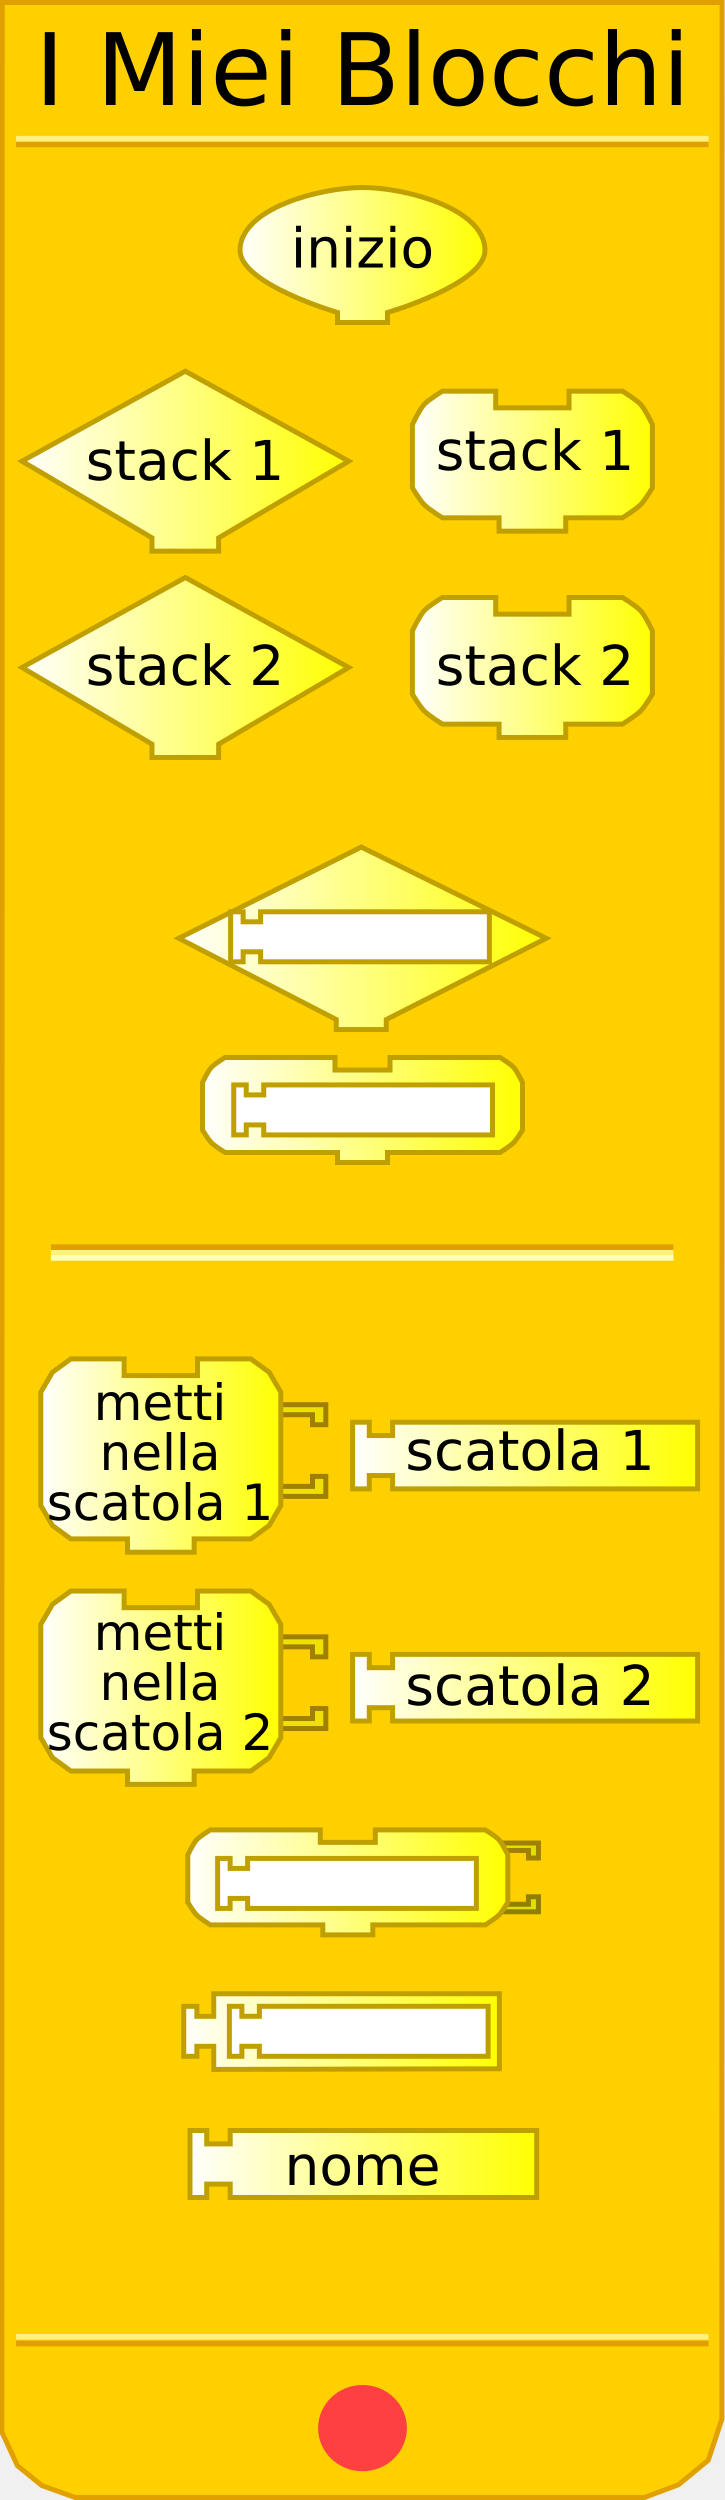
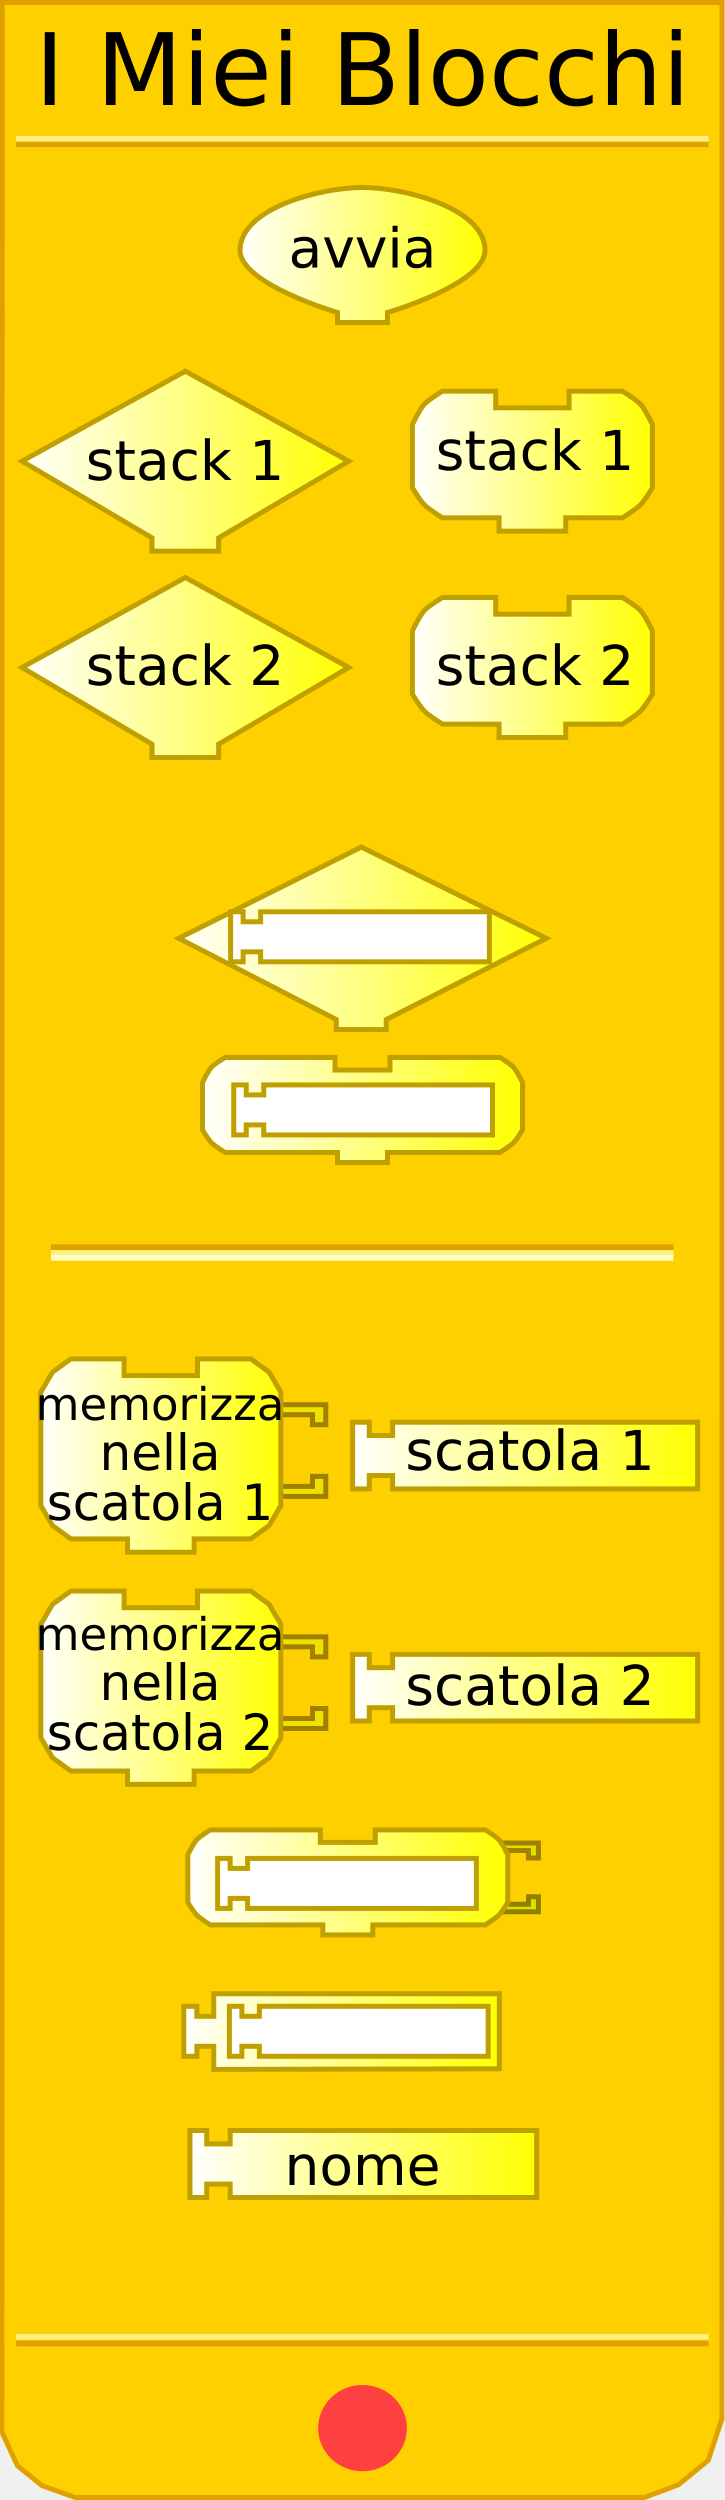
<svg xmlns="http://www.w3.org/2000/svg" xmlns:xlink="http://www.w3.org/1999/xlink" version="1.0" width="145" height="500" id="svg2">
  <defs id="defs92">
    <linearGradient id="linearGradient3239">
      <stop id="stop3241" style="stop-color:#ffffff;stop-opacity:1" offset="0" />
      <stop id="stop3243" style="stop-color:#ffff00;stop-opacity:1" offset="1" />
    </linearGradient>
    <linearGradient x1="47.5" y1="46.559" x2="97.5" y2="46.559" id="linearGradient3245" xlink:href="#linearGradient3239" gradientUnits="userSpaceOnUse" gradientTransform="translate(0,4.441294)" />
    <linearGradient x1="3.895" y1="74.403" x2="70.231" y2="74.403" id="linearGradient3253" xlink:href="#linearGradient3239" gradientUnits="userSpaceOnUse" gradientTransform="translate(0,17.83573)" />
    <linearGradient x1="81.979" y1="74.403" x2="130.982" y2="74.403" id="linearGradient3261" xlink:href="#linearGradient3239" gradientUnits="userSpaceOnUse" gradientTransform="translate(0,17.83573)" />
    <linearGradient x1="3.895" y1="115.663" x2="70.231" y2="115.663" id="linearGradient3269" xlink:href="#linearGradient3239" gradientUnits="userSpaceOnUse" gradientTransform="translate(0,17.83573)" />
    <linearGradient x1="81.979" y1="115.663" x2="130.982" y2="115.663" id="linearGradient3277" xlink:href="#linearGradient3239" gradientUnits="userSpaceOnUse" gradientTransform="translate(0,17.83573)" />
    <linearGradient x1="35.25" y1="145.676" x2="109.75" y2="145.676" id="linearGradient3285" xlink:href="#linearGradient3239" gradientUnits="userSpaceOnUse" gradientTransform="translate(0,41.9838)" />
    <linearGradient x1="40" y1="180.016" x2="105" y2="180.016" id="linearGradient3293" xlink:href="#linearGradient3239" gradientUnits="userSpaceOnUse" gradientTransform="translate(0,41.9838)" />
    <linearGradient x1="7.66" y1="226.226" x2="56.662" y2="226.226" id="linearGradient3301" xlink:href="#linearGradient3239" gradientUnits="userSpaceOnUse" gradientTransform="translate(0,64.88299)" />
    <linearGradient x1="70.023" y1="226.226" x2="140.026" y2="226.226" id="linearGradient3309" xlink:href="#linearGradient3239" gradientUnits="userSpaceOnUse" gradientTransform="translate(0,64.88299)" />
    <linearGradient x1="7.66" y1="272.654" x2="56.662" y2="272.654" id="linearGradient3317" xlink:href="#linearGradient3239" gradientUnits="userSpaceOnUse" gradientTransform="translate(0,64.88299)" />
    <linearGradient x1="70.023" y1="272.654" x2="140.026" y2="272.654" id="linearGradient3325" xlink:href="#linearGradient3239" gradientUnits="userSpaceOnUse" gradientTransform="translate(0,64.88299)" />
    <linearGradient x1="37.062" y1="311.595" x2="102.062" y2="311.595" id="linearGradient3333" xlink:href="#linearGradient3239" gradientUnits="userSpaceOnUse" gradientTransform="translate(0,64.88299)" />
    <linearGradient x1="36.249" y1="341.438" x2="100.374" y2="341.438" id="linearGradient3341" xlink:href="#linearGradient3239" gradientUnits="userSpaceOnUse" gradientTransform="translate(0,64.88299)" />
    <linearGradient x1="37.495" y1="367.917" x2="107.84" y2="367.917" id="linearGradient3349" xlink:href="#linearGradient3239" gradientUnits="userSpaceOnUse" gradientTransform="translate(0,64.88299)" />
    <linearGradient x1="9.813" y1="399.423" x2="67.876" y2="399.423" id="linearGradient3357" xlink:href="#linearGradient3239" gradientUnits="userSpaceOnUse" />
    <linearGradient x1="9.813" y1="399.423" x2="67.876" y2="399.423" id="linearGradient3359" xlink:href="#linearGradient3239" gradientUnits="userSpaceOnUse" />
    <linearGradient x1="9.813" y1="399.423" x2="67.876" y2="399.423" id="linearGradient3361" xlink:href="#linearGradient3239" gradientUnits="userSpaceOnUse" />
    <linearGradient x1="9.813" y1="399.423" x2="67.876" y2="399.423" id="linearGradient3363" xlink:href="#linearGradient3239" gradientUnits="userSpaceOnUse" />
    <linearGradient x1="9.813" y1="399.423" x2="67.876" y2="399.423" id="linearGradient3365" xlink:href="#linearGradient3239" gradientUnits="userSpaceOnUse" />
    <linearGradient x1="9.813" y1="399.423" x2="67.876" y2="399.423" id="linearGradient3367" xlink:href="#linearGradient3239" gradientUnits="userSpaceOnUse" />
    <linearGradient x1="9.813" y1="399.423" x2="67.876" y2="399.423" id="linearGradient3371" xlink:href="#linearGradient3239" gradientUnits="userSpaceOnUse" gradientTransform="translate(-1.571244,4.74717)" />
    <linearGradient x1="9.813" y1="399.423" x2="67.876" y2="399.423" id="linearGradient3374" xlink:href="#linearGradient3239" gradientUnits="userSpaceOnUse" gradientTransform="translate(-1.571244,4.74717)" />
    <linearGradient x1="64.812" y1="396.17" x2="134.815" y2="396.17" id="linearGradient3385" xlink:href="#linearGradient3239" gradientUnits="userSpaceOnUse" />
    <linearGradient x1="64.812" y1="396.17" x2="134.815" y2="396.17" id="linearGradient3387" xlink:href="#linearGradient3239" gradientUnits="userSpaceOnUse" />
    <linearGradient x1="64.812" y1="396.17" x2="134.815" y2="396.17" id="linearGradient3389" xlink:href="#linearGradient3239" gradientUnits="userSpaceOnUse" />
    <linearGradient x1="64.812" y1="396.17" x2="134.815" y2="396.17" id="linearGradient3393" xlink:href="#linearGradient3239" gradientUnits="userSpaceOnUse" gradientTransform="translate(5.210508,8)" />
    <linearGradient x1="64.812" y1="396.17" x2="134.815" y2="396.17" id="linearGradient3396" xlink:href="#linearGradient3239" gradientUnits="userSpaceOnUse" gradientTransform="translate(5.210508,8)" />
    <linearGradient x1="8.242" y1="444.332" x2="57.245" y2="444.332" id="linearGradient3404" xlink:href="#linearGradient3239" gradientUnits="userSpaceOnUse" />
    <linearGradient x1="81.979" y1="444.332" x2="130.982" y2="444.332" id="linearGradient3412" xlink:href="#linearGradient3239" gradientUnits="userSpaceOnUse" />
  </defs>
  <path d="M 0.434,0.5 L 0.372,486.41 L 3.496,493.143 L 8.37,497.107 L 15.031,499.503 L 128.856,499.503 L 135.705,496.939 L 141.654,492.047 L 144.378,483.792 L 144.416,0.5 L 0.434,0.5 z" id="path23" style="fill:#ffd000;fill-opacity:1;stroke:#e0a000;stroke-width:1px;stroke-opacity:1" />
  <rect width="123.5" height="0.14" x="10.691" y="249.359" id="rect25" style="opacity:1;fill:#ffd000;fill-opacity:1;stroke:#e0a000;stroke-width:1;stroke-opacity:1" />
  <rect width="123.5" height="0.14" x="10.691" y="250.499" id="rect27" style="opacity:1;fill:#ffd000;fill-opacity:1;stroke:#fff080;stroke-width:1;stroke-opacity:1" />
  <rect width="123.5" height="0.14" x="10.691" y="251.498" id="rect29" style="opacity:1;fill:#ffd000;fill-opacity:1;stroke:#ffffc4;stroke-width:1;stroke-opacity:1" />
  <rect width="137.5" height="0.14" x="3.715" y="-28.932" transform="scale(1,-1)" id="rect31" style="opacity:1;fill:#ffd000;fill-opacity:1;stroke:#e0a000;stroke-width:1;stroke-opacity:1" />
  <rect width="137.5" height="0.14" x="3.715" y="-27.816" transform="scale(1,-1)" id="rect33" style="opacity:1;fill:#ffd000;fill-opacity:1;stroke:#fff080;stroke-width:1;stroke-opacity:1" />
  <rect width="137.5" height="0.14" x="3.715" y="-468.771" transform="scale(1,-1)" id="rect35" style="opacity:1;fill:#ffd000;fill-opacity:1;stroke:#e0a000;stroke-width:1;stroke-opacity:1" />
  <rect width="137.5" height="0.14" x="3.715" y="-467.432" transform="scale(1,-1)" id="rect37" style="opacity:1;fill:#ffd000;fill-opacity:1;stroke:#fff080;stroke-width:1;stroke-opacity:1" />
  <path d="M 79.5,438.375 C 79.5,442.862 75.75,446.5 71.125,446.5 C 66.5,446.5 62.75,442.862 62.75,438.375 C 62.75,433.888 66.5,430.25 71.125,430.25 C 75.75,430.25 79.5,433.888 79.5,438.375 L 79.5,438.375 z" transform="translate(1.375,47.25098)" id="path39" style="fill:#ff4040;fill-opacity:1;stroke:#ff4040;stroke-width:1;stroke-opacity:1" />
  <text id="text41" style="font-size:12px;font-variant:normal;font-weight:bold;text-align:start;text-anchor:start;fill:#ffffff;fill-opacity:1;stroke:none;stroke-width:1px;stroke-opacity:1;font-family:Bitstream Vera Sans">
    <tspan style="font-size:12px">X</tspan>
  </text>
  <text style="font-size:12px;text-align:center;text-anchor:middle;font-family:Bitstream Vera Sans">
    <tspan x="72.5" y="21" id="tspan47" style="font-size:20px">I Miei Blocchi</tspan>
  </text>
  <path d="M 69.731,92.238 L 69.731,92.238 L 43.73,107.572 L 43.73,107.572 L 43.73,110.239 L 30.396,110.239 L 30.396,107.572 C 30.396,107.572 4.395,92.238 4.395,92.238 C 4.395,92.238 37.063,74.237 37.063,74.237 C 37.063,74.237 69.731,92.238 69.731,92.238 z" id="path49" style="fill:url(#linearGradient3253);fill-opacity:1;stroke:#c0a000;stroke-width:1;stroke-opacity:1" />
  <text style="font-size:12px;text-align:center;text-anchor:middle;font-family:Bitstream Vera Sans">
    <tspan x="37" y="96" id="tspan53" style="font-size:11px">stack 1</tspan>
  </text>
  <path d="M 113.814,78.238 C 124.481,78.238 124.481,78.238 124.481,78.238 C 124.481,78.238 127.236,79.895 128.148,80.904 C 129.08,81.935 130.482,84.905 130.482,84.905 L 130.482,97.572 C 130.482,97.572 129.004,100.034 128.148,100.905 C 127.195,101.876 124.481,103.572 124.481,103.572 L 113.148,103.572 L 113.148,103.572 L 113.148,106.239 L 99.814,106.239 L 99.814,103.572 L 88.48,103.572 C 88.48,103.572 85.766,101.876 84.813,100.905 C 83.957,100.034 82.479,97.572 82.479,97.572 L 82.479,84.905 C 82.479,84.905 83.881,81.935 84.813,80.904 C 85.725,79.895 88.48,78.238 88.48,78.238 L 99.147,78.238 L 99.147,81.571 L 113.814,81.571 L 113.814,78.238 z" id="path55" style="fill:url(#linearGradient3261);fill-opacity:1;stroke:#c0a000;stroke-width:1;stroke-opacity:1" />
  <text style="font-size:12px;text-align:center;text-anchor:middle;font-family:Bitstream Vera Sans">
    <tspan x="107" y="94" id="tspan59" style="font-size:11px">stack 1</tspan>
  </text>
  <path d="M 69.731,133.499 L 69.731,133.499 L 43.73,148.833 L 43.73,148.833 L 43.73,151.5 L 30.396,151.5 L 30.396,148.833 C 30.396,148.833 4.395,133.499 4.395,133.499 C 4.395,133.499 37.063,115.498 37.063,115.498 C 37.063,115.498 69.731,133.499 69.731,133.499 z" id="path61" style="fill:url(#linearGradient3269);fill-opacity:1;stroke:#c0a000;stroke-width:1;stroke-opacity:1" />
  <text style="font-size:12px;text-align:center;text-anchor:middle;font-family:Bitstream Vera Sans">
    <tspan x="37" y="137" id="tspan65" style="font-size:11px">stack 2</tspan>
  </text>
  <path d="M 113.814,119.498 C 124.481,119.498 124.481,119.498 124.481,119.498 C 124.481,119.498 127.236,121.156 128.148,122.165 C 129.08,123.196 130.482,126.165 130.482,126.165 L 130.482,138.833 C 130.482,138.833 129.004,141.295 128.148,142.166 C 127.195,143.137 124.481,144.833 124.481,144.833 L 113.148,144.833 L 113.148,144.833 L 113.148,147.5 L 99.814,147.5 L 99.814,144.833 L 88.48,144.833 C 88.48,144.833 85.766,143.137 84.813,142.166 C 83.957,141.295 82.479,138.833 82.479,138.833 L 82.479,126.165 C 82.479,126.165 83.881,123.196 84.813,122.165 C 85.725,121.156 88.48,119.498 88.48,119.498 L 99.147,119.498 L 99.147,122.832 L 113.814,122.832 L 113.814,119.498 z" id="path67" style="fill:url(#linearGradient3277);fill-opacity:1;stroke:#c0a000;stroke-width:1;stroke-opacity:1" />
  <text style="font-size:12px;text-align:center;text-anchor:middle;font-family:Bitstream Vera Sans">
    <tspan x="107" y="137" id="tspan71" style="font-size:11px">stack 2</tspan>
  </text>
  <path d="M 72.25,169.41 L 35.75,187.66 L 67.25,203.91 L 67.25,205.91 L 77.25,205.91 L 77.25,203.91 L 109.25,187.66 L 72.25,169.41 z" id="path6722" style="fill:url(#linearGradient3285);fill-opacity:1;stroke:#c0a000;stroke-width:1;stroke-miterlimit:4;stroke-dasharray:none;stroke-opacity:1" />
  <path d="M 78,211.5 C 86,211.5 100,211.5 100,211.5 C 100,211.5 102.066,212.743 102.75,213.5 C 103.449,214.273 104.5,216.5 104.5,216.5 L 104.5,226 C 104.5,226 103.391,227.847 102.75,228.5 C 102.035,229.228 100,230.5 100,230.5 L 77.5,230.5 L 77.5,230.5 L 77.5,232.5 L 67.5,232.5 L 67.5,230.5 L 45,230.5 C 45,230.5 42.965,229.228 42.25,228.5 C 41.609,227.847 40.5,226 40.5,226 L 40.5,216.5 C 40.5,216.5 41.551,214.273 42.25,213.5 C 42.934,212.743 45,211.5 45,211.5 L 67,211.5 L 67,214 L 78,214 L 78,211.5 z" id="path10" style="fill:url(#linearGradient3293);fill-opacity:1;stroke:#c0a000;stroke-width:1;stroke-miterlimit:4;stroke-dasharray:none;stroke-opacity:1" />
  <path d="M 54.162,280.942 L 65.162,280.942 L 65.162,284.942 L 62.496,284.942 L 62.496,282.942 L 55.495,282.942" id="path87" style="fill:#f0e000;fill-opacity:1;stroke:#a08000;stroke-width:1;stroke-opacity:1" />
  <path d="M 54.162,299.277 L 65.162,299.277 L 65.162,295.276 L 62.496,295.276 L 62.496,297.276 L 55.495,297.276" id="path89" style="fill:#f0e000;fill-opacity:1;stroke:#a08000;stroke-width:1;stroke-opacity:1" />
  <path d="M 39.494,271.775 C 50.162,271.775 50.162,271.775 50.162,271.775 L 53.829,274.442 L 56.162,278.442 L 56.162,301.11 L 53.829,305.11 L 50.162,307.777 L 38.828,307.777 L 38.828,307.777 L 38.828,310.444 L 25.494,310.444 L 25.494,307.777 L 14.16,307.777 L 10.493,305.11 L 8.16,301.11 L 8.16,278.442 L 10.493,274.442 L 14.16,271.775 L 24.827,271.775 L 24.827,275.109 L 39.494,275.109 L 39.494,271.775 z" id="path91" style="fill:url(#linearGradient3301);fill-opacity:1;stroke:#c0a000;stroke-width:1;stroke-opacity:1" />
  <text style="font-size:12px;text-align:center;text-anchor:middle;font-family:Bitstream Vera Sans">
-     <tspan x="32" y="284" id="tspan95" style="font-size:10px">metti</tspan>
+     <tspan x="32" y="284" id="tspan95" style="font-size:9px">memorizza</tspan>
  </text>
  <text style="font-size:12px;text-align:center;text-anchor:middle;font-family:Bitstream Vera Sans">
    <tspan x="32" y="294" id="tspan99" style="font-size:10px">nella</tspan>
  </text>
  <text style="font-size:12px;text-align:center;text-anchor:middle;font-family:Bitstream Vera Sans">
    <tspan x="32" y="304" id="tspan99" style="font-size:10px">scatola 1</tspan>
  </text>
  <path d="M 70.523,284.442 L 73.856,284.442 L 73.856,287.109 L 78.523,287.109 L 78.523,284.442 L 139.526,284.442 L 139.526,297.776 L 78.523,297.776 L 78.523,295.11 L 73.856,295.11 L 73.856,297.776 L 70.523,297.776 L 70.523,284.442 z" id="path101" style="fill:url(#linearGradient3309);fill-opacity:1;stroke:#c0a000;stroke-width:1;stroke-opacity:1" />
  <text style="font-size:12px;text-align:center;text-anchor:middle;font-family:Bitstream Vera Sans">
    <tspan x="106" y="294" id="tspan105" style="font-size:11px">scatola 1</tspan>
  </text>
  <g transform="matrix(0.6667,0,0,0.6667,7.492882,323.3693)" id="g107">
    <path d="M 70,6 L 86.5,6 L 86.5,12 L 82.5,12 L 82.5,9 L 72,9" id="path109" style="fill:#f0e000;fill-opacity:1;stroke:#a08000;stroke-width:1.5;stroke-opacity:1" />
    <path d="M 70,33.5 L 86.5,33.5 L 86.5,27.5 L 82.5,27.5 L 82.5,30.5 L 72,30.5" id="path111" style="fill:#f0e000;fill-opacity:1;stroke:#a08000;stroke-width:1.5;stroke-opacity:1" />
  </g>
  <path d="M 39.494,318.202 C 50.162,318.202 50.162,318.202 50.162,318.202 L 53.829,320.869 L 56.162,324.869 L 56.162,347.537 L 53.829,351.537 L 50.162,354.204 L 38.828,354.204 L 38.828,354.204 L 38.828,356.871 L 25.494,356.871 L 25.494,354.204 L 14.16,354.204 L 10.493,351.537 L 8.16,347.537 L 8.16,324.869 L 10.493,320.869 L 14.16,318.202 L 24.827,318.202 L 24.827,321.536 L 39.494,321.536 L 39.494,318.202 z" id="path113" style="fill:url(#linearGradient3317);fill-opacity:1;stroke:#c0a000;stroke-width:1;stroke-opacity:1" />
  <text style="font-size:12px;text-align:center;text-anchor:middle;font-family:Bitstream Vera Sans">
-     <tspan x="32" y="330" id="tspan117" style="font-size:10px">metti</tspan>
+     <tspan x="32" y="330" id="tspan117" style="font-size:9px">memorizza</tspan>
  </text>
  <text style="font-size:12px;text-align:center;text-anchor:middle;font-family:Bitstream Vera Sans">
    <tspan x="32" y="340" id="tspan121" style="font-size:10px">nella</tspan>
  </text>
  <text style="font-size:12px;text-align:center;text-anchor:middle;font-family:Bitstream Vera Sans">
    <tspan x="32" y="350" id="tspan121" style="font-size:10px">scatola 2</tspan>
  </text>
  <path d="M 70.523,330.87 L 73.856,330.87 L 73.856,333.536 L 78.523,333.536 L 78.523,330.87 L 139.526,330.87 L 139.526,344.204 L 78.523,344.204 L 78.523,341.537 L 73.856,341.537 L 73.856,344.204 L 70.523,344.204 L 70.523,330.87 z" id="path123" style="fill:url(#linearGradient3325);fill-opacity:1;stroke:#c0a000;stroke-width:1;stroke-opacity:1" />
  <text style="font-size:12px;text-align:center;text-anchor:middle;font-family:Bitstream Vera Sans">
    <tspan x="106" y="341" id="tspan127" style="font-size:11px">scatola 2</tspan>
  </text>
  <path d="M 99.438,368.603 L 107.688,368.603 L 107.688,371.603 L 105.688,371.603 L 105.688,370.103 L 100.438,370.103" id="path2493" style="fill:#e0e000;fill-opacity:1;stroke:#a08000;stroke-width:1;stroke-miterlimit:4;stroke-dasharray:none;stroke-opacity:1" />
  <path d="M 99.438,382.353 L 107.688,382.353 L 107.688,379.353 L 105.688,379.353 L 105.688,380.853 L 100.438,380.853" id="path2495" style="fill:#e0e000;fill-opacity:1;stroke:#908000;stroke-width:1;stroke-miterlimit:4;stroke-dasharray:none;stroke-opacity:1" />
  <path d="M 75.062,365.978 C 83.062,365.978 97.062,365.978 97.062,365.978 C 97.062,365.978 99.128,367.221 99.812,367.978 C 100.511,368.751 101.562,370.978 101.562,370.978 L 101.562,380.478 C 101.562,380.478 100.454,382.325 99.812,382.978 C 99.098,383.706 97.062,384.978 97.062,384.978 L 74.562,384.978 L 74.562,384.978 L 74.562,386.978 L 64.562,386.978 L 64.562,384.978 L 42.062,384.978 C 42.062,384.978 40.027,383.706 39.312,382.978 C 38.671,382.325 37.562,380.478 37.562,380.478 L 37.562,370.978 C 37.562,370.978 38.614,368.751 39.312,367.978 C 39.997,367.221 42.062,365.978 42.062,365.978 L 64.062,365.978 L 64.062,368.478 L 75.062,368.478 L 75.062,365.978 z" id="path3067" style="fill:url(#linearGradient3333);fill-opacity:1;stroke:#c0a000;stroke-width:1;stroke-miterlimit:4;stroke-dasharray:none;stroke-opacity:1" />
  <path d="M 43.525,371.683 L 46.025,371.683 L 46.025,373.683 L 49.525,373.683 L 49.525,371.683 L 95.275,371.683 L 95.275,381.683 L 49.525,381.683 L 49.525,379.683 L 46.025,379.683 L 46.025,381.683 L 43.525,381.683 L 43.525,371.683 z" id="path3478" style="fill:#ffffff;fill-opacity:1;stroke:#c0a000;stroke-width:1;stroke-miterlimit:4;stroke-dasharray:none;stroke-opacity:1" />
  <path d="M 46.75,216.984 L 49.25,216.984 L 49.25,218.984 L 52.75,218.984 L 52.75,216.984 L 98.5,216.984 L 98.5,226.984 L 52.75,226.984 L 52.75,224.984 L 49.25,224.984 L 49.25,226.984 L 46.75,226.984 L 46.75,216.984 z" id="path3491" style="fill:#ffffff;fill-opacity:1;stroke:#c0a000;stroke-width:1;stroke-miterlimit:4;stroke-dasharray:none;stroke-opacity:1" />
  <path d="M 46.125,182.359 L 48.625,182.359 L 48.625,184.359 L 52.125,184.359 L 52.125,182.359 L 97.875,182.359 L 97.875,192.359 L 52.125,192.359 L 52.125,190.359 L 48.625,190.359 L 48.625,192.359 L 46.125,192.359 L 46.125,182.359 z" id="path3499" style="fill:#ffffff;fill-opacity:1;stroke:#c0a000;stroke-width:1;stroke-miterlimit:4;stroke-dasharray:none;stroke-opacity:1" />
  <path d="M 37.995,426.1 L 41.345,426.1 L 41.345,428.78 L 46.035,428.78 L 46.035,426.1 L 107.34,426.1 L 107.34,439.5 L 46.035,439.5 L 46.035,436.82 L 41.345,436.82 L 41.345,439.5 L 37.995,439.5 L 37.995,426.1 z" id="path2709" style="fill:url(#linearGradient3349);fill-opacity:1;stroke:#c0a000;stroke-width:1;stroke-miterlimit:4;stroke-dasharray:none;stroke-opacity:1" />
  <text style="font-size:12px;text-align:center;text-anchor:middle;font-family:Bitstream Vera Sans">
    <tspan x="72.5" y="437" id="tspan155" style="font-size:11px">nome</tspan>
  </text>
  <path d="M 42.749,398.758 L 42.749,403.258 L 39.374,403.258 L 39.374,401.258 L 36.749,401.258 L 36.749,411.258 L 39.374,411.258 L 39.374,409.258 L 42.749,409.258 L 42.749,413.883 L 99.874,413.758 L 99.874,398.758 L 42.749,398.758 z" id="path2718" style="fill:url(#linearGradient3341);fill-opacity:1;stroke:#c0a000;stroke-width:1;stroke-miterlimit:4;stroke-dasharray:none;stroke-opacity:1" />
  <path d="M 45.874,401.258 L 48.374,401.258 L 48.374,403.258 L 51.874,403.258 L 51.874,401.258 L 97.624,401.258 L 97.624,411.258 L 51.874,411.258 L 51.874,409.258 L 48.374,409.258 L 48.374,411.258 L 45.874,411.258 L 45.874,401.258 z" id="path2720" style="fill:#ffffff;fill-opacity:1;stroke:#c0a000;stroke-width:1;stroke-miterlimit:4;stroke-dasharray:none;stroke-opacity:1" />
  <path d="M 97,50 C 97.099,56.791 77.5,62.5 77.5,62.5 L 77.5,62.5 L 77.5,64.5 L 67.5,64.5 L 67.5,62.5 C 67.5,62.5 47.901,56.791 48,50 C 48.123,41.609 64.108,37.5 72.5,37.5 C 80.892,37.5 96.877,41.609 97,50 z" id="path2715" style="fill:url(#linearGradient3245);fill-opacity:1;stroke:#c0a000;stroke-width:1;stroke-miterlimit:4;stroke-dasharray:none;stroke-opacity:1" />
  <text style="font-size:12px;text-align:center;text-anchor:middle;font-family:Bitstream Vera Sans">
-     <tspan x="72.5" y="53.5" id="tspan89" style="font-size:11px">inizio</tspan>
+     <tspan x="72.5" y="53.5" id="tspan89" style="font-size:11px">avvia</tspan>
  </text>
</svg>
